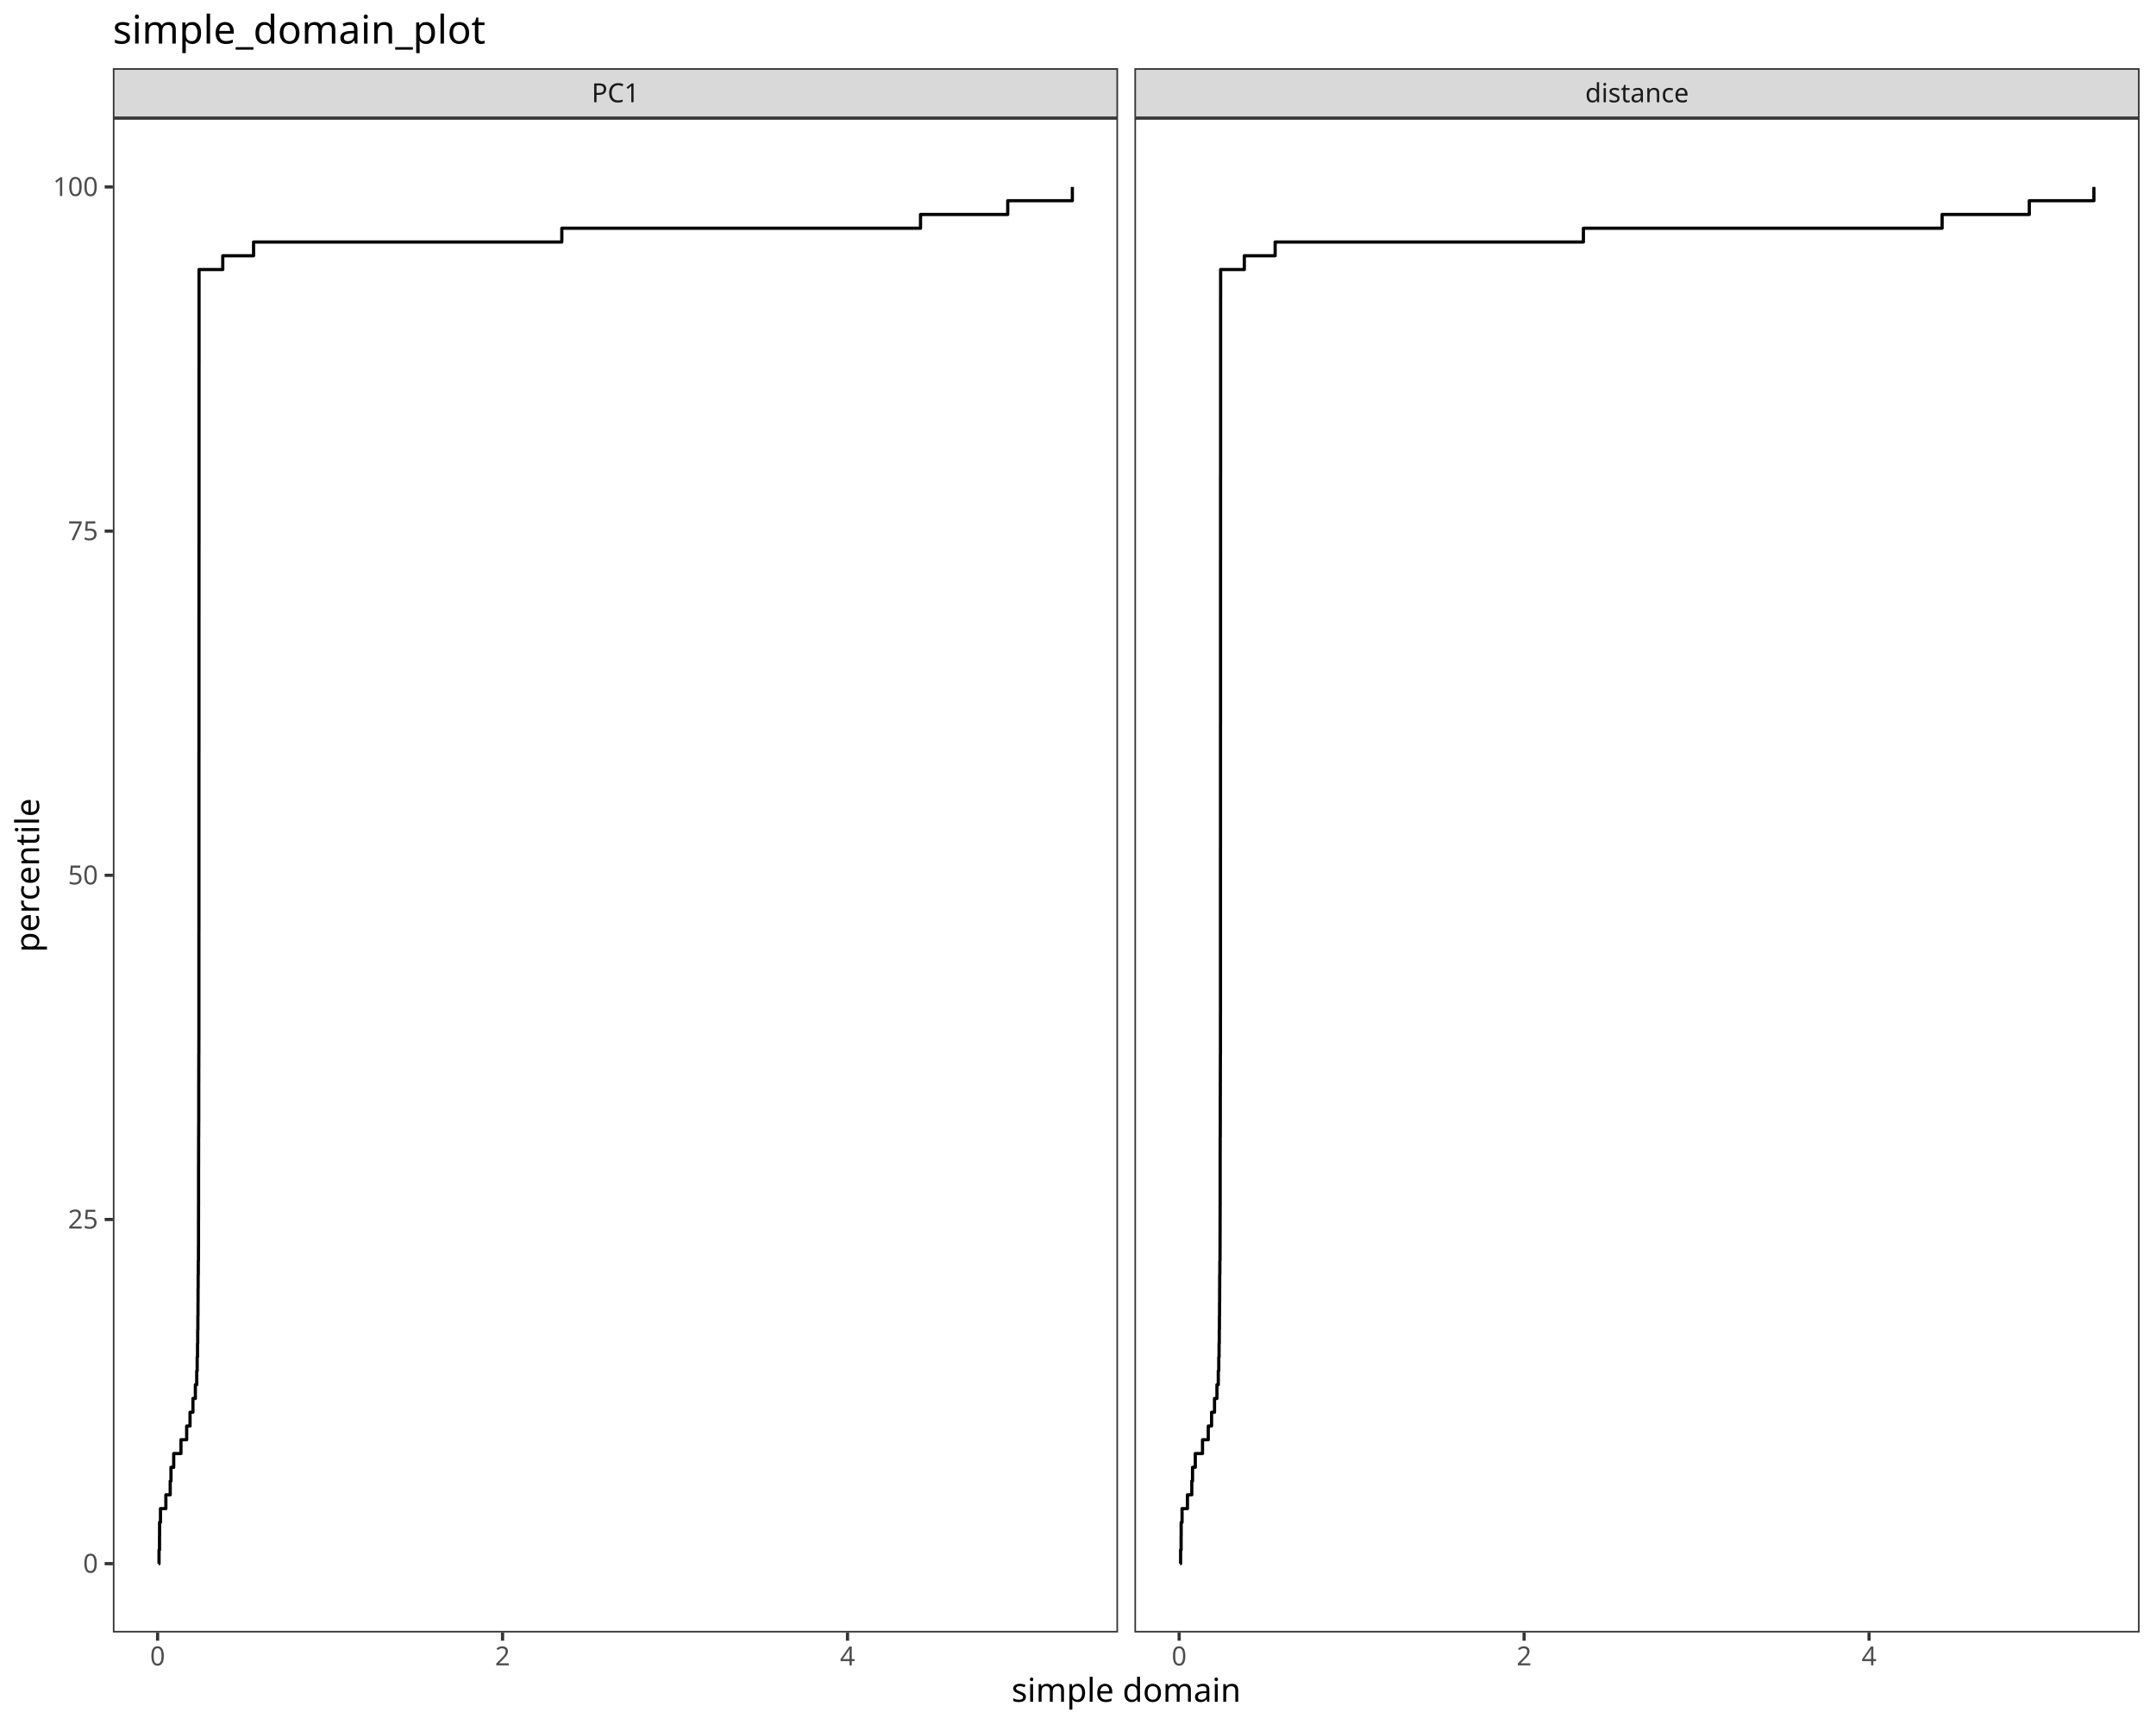
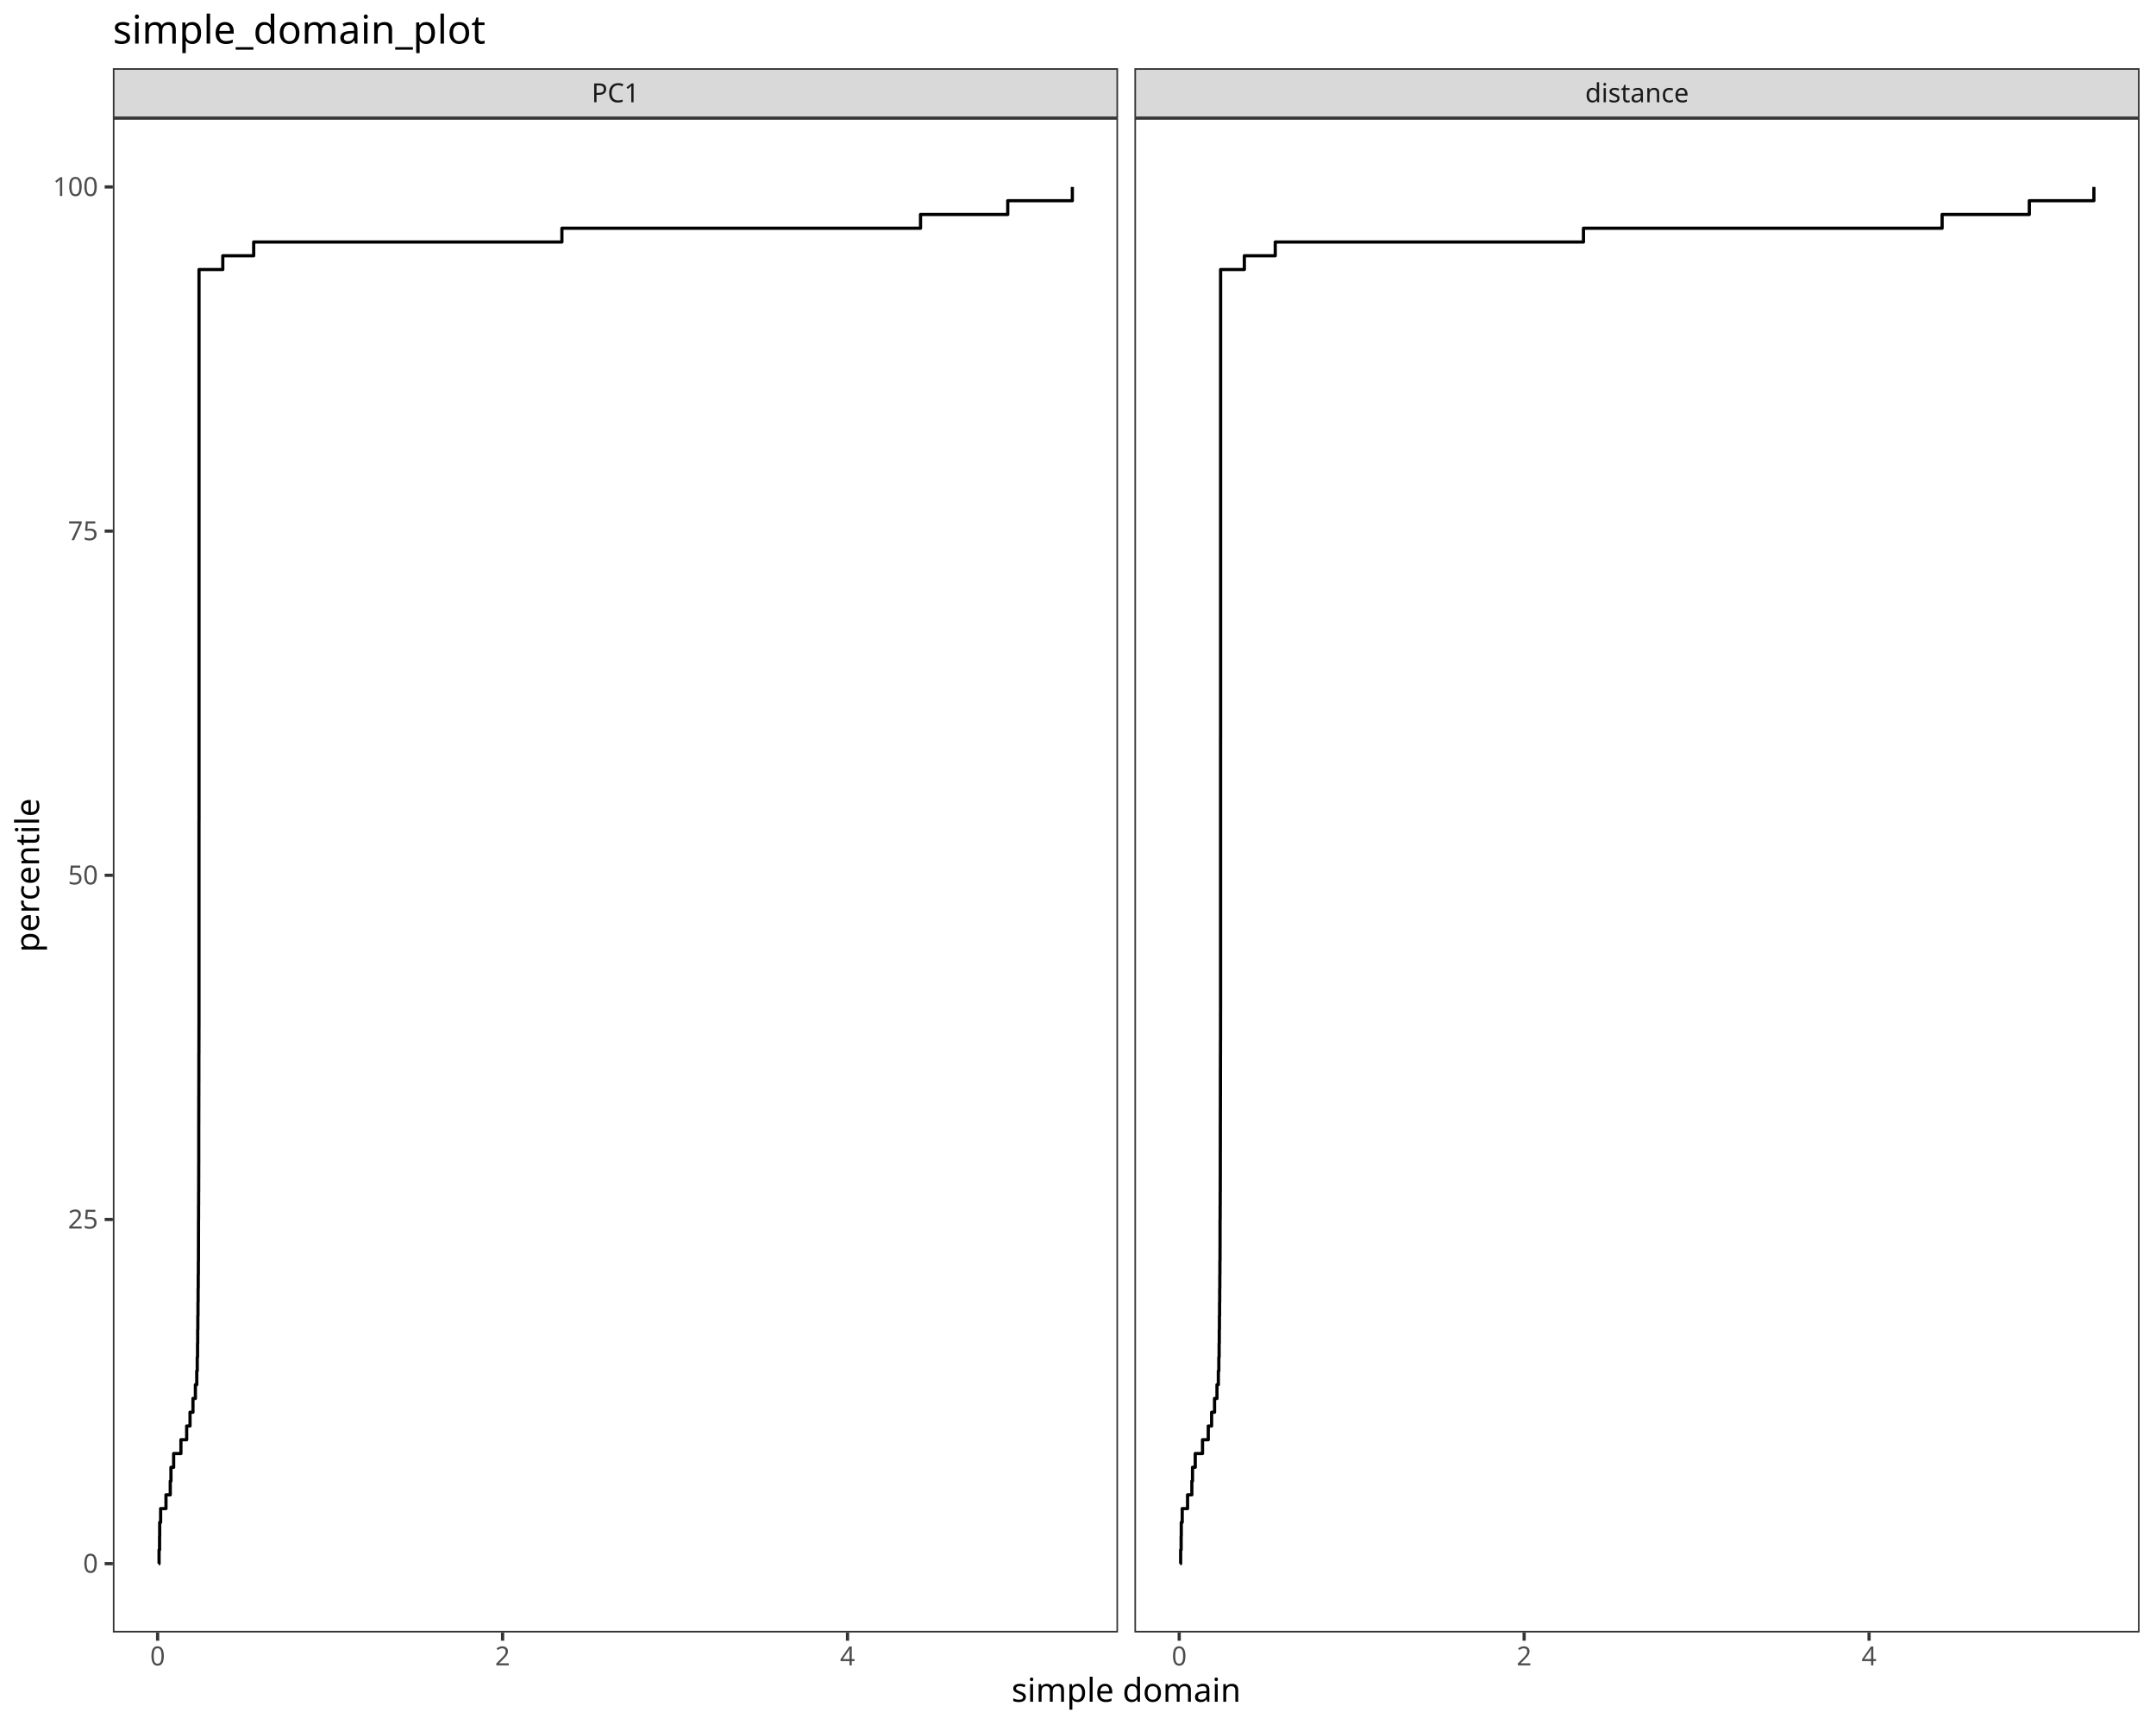
<svg xmlns="http://www.w3.org/2000/svg" class="svglite" data-engine-version="2.0" width="720.00pt" height="576.00pt" viewBox="0 0 720.00 576.00">
  <defs>
    <style type="text/css">
    .svglite line, .svglite polyline, .svglite polygon, .svglite path, .svglite rect, .svglite circle {
      fill: none;
      stroke: #000000;
      stroke-linecap: round;
      stroke-linejoin: round;
      stroke-miterlimit: 10.00;
    }
  </style>
  </defs>
  <rect width="100%" height="100%" style="stroke: none; fill: #FFFFFF;" />
  <defs>
    <clipPath id="cpMC4wMHw3MjAuMDB8MC4wMHw1NzYuMDA=">
      <rect x="0.00" y="0.00" width="720.00" height="576.00" />
    </clipPath>
  </defs>
  <g clip-path="url(#cpMC4wMHw3MjAuMDB8MC4wMHw1NzYuMDA=)">
    <rect x="0.00" y="0.00" width="720.00" height="576.00" style="stroke-width: 1.07; stroke: #FFFFFF; fill: #FFFFFF;" />
  </g>
  <defs>
    <clipPath id="cpMzcuNjl8MzczLjM2fDM5LjQzfDU0NS4xMQ==">
      <rect x="37.69" y="39.43" width="335.68" height="505.68" />
    </clipPath>
  </defs>
  <g clip-path="url(#cpMzcuNjl8MzczLjM2fDM5LjQzfDU0NS4xMQ==)">
    <rect x="37.69" y="39.43" width="335.68" height="505.68" style="stroke-width: 1.07; stroke: none; fill: #FFFFFF;" />
-     <polyline points="52.95,522.13 53.11,522.13 53.11,517.53 53.27,517.53 53.27,512.93 53.29,512.93 53.29,508.34 53.59,508.34 53.59,503.74 55.39,503.74 55.39,499.14 56.84,499.14 56.84,494.54 57.10,494.54 57.10,489.95 58.01,489.95 58.01,485.35 60.43,485.35 60.43,480.75 62.34,480.75 62.34,476.16 63.46,476.16 63.46,471.56 64.43,471.56 64.43,466.96 65.24,466.96 65.24,462.37 65.70,462.37 65.70,457.77 65.85,457.77 65.85,453.17 65.96,453.17 65.96,448.57 66.03,448.57 66.03,443.98 66.08,443.98 66.08,439.38 66.12,439.38 66.12,434.78 66.14,434.78 66.14,430.19 66.17,430.19 66.17,425.59 66.22,425.59 66.22,420.99 66.27,420.99 66.27,416.39 66.29,416.39 66.29,411.80 66.29,411.80 66.29,407.20 66.30,407.20 66.30,402.60 66.31,402.60 66.31,398.01 66.31,398.01 66.31,393.41 66.31,393.41 66.31,388.81 66.32,388.81 66.32,384.21 66.33,384.21 66.33,379.62 66.35,379.62 66.35,375.02 66.37,375.02 66.37,370.42 66.37,370.42 66.37,365.83 66.37,365.83 66.37,361.23 66.38,361.23 66.38,356.63 66.39,356.63 66.39,352.04 66.41,352.04 66.41,347.44 66.42,347.44 66.42,342.84 66.42,342.84 66.42,338.24 66.42,338.24 66.42,333.65 66.42,333.65 66.42,329.05 66.42,329.05 66.42,324.45 66.42,324.45 66.42,319.86 66.42,319.86 66.42,315.26 66.42,315.26 66.42,310.66 66.43,310.66 66.43,306.06 66.43,306.06 66.43,301.47 66.43,301.47 66.43,296.87 66.43,296.87 66.43,292.27 66.43,292.27 66.43,287.68 66.43,287.68 66.43,283.08 66.43,283.08 66.43,278.48 66.43,278.48 66.43,273.88 66.43,273.88 66.43,269.29 66.43,269.29 66.43,264.69 66.43,264.69 66.43,260.09 66.43,260.09 66.43,255.50 66.43,255.50 66.43,250.90 66.44,250.90 66.44,246.30 66.44,246.30 66.44,241.71 66.44,241.71 66.44,237.11 66.44,237.11 66.44,232.51 66.44,232.51 66.44,227.91 66.44,227.91 66.44,223.32 66.44,223.32 66.44,218.72 66.44,218.72 66.44,214.12 66.44,214.12 66.44,209.53 66.44,209.53 66.44,204.93 66.45,204.93 66.45,200.33 66.45,200.33 66.45,195.73 66.45,195.73 66.45,191.14 66.45,191.14 66.45,186.54 66.45,186.54 66.45,181.94 66.46,181.94 66.46,177.35 66.46,177.35 66.46,172.75 66.46,172.75 66.46,168.15 66.46,168.15 66.46,163.55 66.46,163.55 66.46,158.96 66.46,158.96 66.46,154.36 66.46,154.36 66.46,149.76 66.46,149.76 66.46,145.17 66.46,145.17 66.46,140.57 66.46,140.57 66.46,135.97 66.46,135.97 66.46,131.38 66.46,131.38 66.46,126.78 66.46,126.78 66.46,122.18 66.47,122.18 66.47,117.58 66.47,117.58 66.47,112.99 66.47,112.99 66.47,108.39 66.47,108.39 66.47,103.79 66.47,103.79 66.47,99.20 66.47,99.20 66.47,94.60 66.47,94.60 66.47,90.00 74.39,90.00 74.39,85.40 84.68,85.40 84.68,80.81 187.62,80.81 187.62,76.21 307.41,76.21 307.41,71.61 336.54,71.61 336.54,67.02 358.11,67.02 358.11,62.42 " style="stroke-width: 1.07; stroke-linecap: butt;" />
+     <polyline points="52.95,522.13 53.12,522.13 53.12,517.53 53.29,517.53 53.29,512.93 53.33,512.93 53.33,508.34 53.64,508.34 53.64,503.74 55.43,503.74 55.43,499.14 56.86,499.14 56.86,494.54 57.09,494.54 57.09,489.95 57.99,489.95 57.99,485.35 60.42,485.35 60.42,480.75 62.34,480.75 62.34,476.16 63.46,476.16 63.46,471.56 64.44,471.56 64.44,466.96 65.25,466.96 65.25,462.37 65.71,462.37 65.71,457.77 65.87,457.77 65.87,453.17 65.97,453.17 65.97,448.57 66.02,448.57 66.02,443.98 66.07,443.98 66.07,439.38 66.12,439.38 66.12,434.78 66.16,434.78 66.16,430.19 66.20,430.19 66.20,425.59 66.24,425.59 66.24,420.99 66.27,420.99 66.27,416.39 66.28,416.39 66.28,411.80 66.29,411.80 66.29,407.20 66.31,407.20 66.31,402.60 66.33,402.60 66.33,398.01 66.35,398.01 66.35,393.41 66.36,393.41 66.36,388.81 66.37,388.81 66.37,384.21 66.37,384.21 66.37,379.62 66.37,379.62 66.37,375.02 66.38,375.02 66.38,370.42 66.39,370.42 66.39,365.83 66.40,365.83 66.40,361.23 66.41,361.23 66.41,356.63 66.41,356.63 66.41,352.04 66.43,352.04 66.43,347.44 66.44,347.44 66.44,342.84 66.45,342.84 66.45,338.24 66.45,338.24 66.45,333.65 66.45,333.65 66.45,329.05 66.45,329.05 66.45,324.45 66.45,324.45 66.45,319.86 66.45,319.86 66.45,315.26 66.45,315.26 66.45,310.66 66.45,310.66 66.45,306.06 66.45,306.06 66.45,301.47 66.45,301.47 66.45,296.87 66.45,296.87 66.45,292.27 66.45,292.27 66.45,287.68 66.45,287.68 66.45,283.08 66.45,283.08 66.45,278.48 66.45,278.48 66.45,273.88 66.46,273.88 66.46,269.29 66.46,269.29 66.46,264.69 66.46,264.69 66.46,260.09 66.46,260.09 66.46,255.50 66.46,255.50 66.46,250.90 66.46,250.90 66.46,246.30 66.46,246.30 66.46,241.71 66.46,241.71 66.46,237.11 66.46,237.11 66.46,232.51 66.46,232.51 66.46,227.91 66.46,227.91 66.46,223.32 66.46,223.32 66.46,218.72 66.46,218.72 66.46,214.12 66.46,214.12 66.46,209.53 66.46,209.53 66.46,204.93 66.46,204.93 66.46,200.33 66.46,200.33 66.46,195.73 66.46,195.73 66.46,191.14 66.46,191.14 66.46,186.54 66.46,186.54 66.46,181.94 66.46,181.94 66.46,177.35 66.46,177.35 66.46,172.75 66.46,172.75 66.46,168.15 66.46,168.15 66.46,163.55 66.46,163.55 66.46,158.96 66.46,158.96 66.46,154.36 66.46,154.36 66.46,149.76 66.46,149.76 66.46,145.17 66.46,145.17 66.46,140.57 66.46,140.57 66.46,135.97 66.46,135.97 66.46,131.38 66.46,131.38 66.46,126.78 66.46,126.78 66.46,122.18 66.46,122.18 66.46,117.58 66.46,117.58 66.46,112.99 66.46,112.99 66.46,108.39 66.46,108.39 66.46,103.79 66.46,103.79 66.46,99.20 66.46,99.20 66.46,94.60 66.46,94.60 66.46,90.00 74.40,90.00 74.40,85.40 84.72,85.40 84.72,80.81 187.65,80.81 187.65,76.21 307.41,76.21 307.41,71.61 336.54,71.61 336.54,67.02 358.11,67.02 358.11,62.42 " style="stroke-width: 1.07; stroke-linecap: butt;" />
    <rect x="37.69" y="39.43" width="335.68" height="505.68" style="stroke-width: 1.07; stroke: #333333;" />
  </g>
  <g clip-path="url(#cpMC4wMHw3MjAuMDB8MC4wMHw1NzYuMDA=)">
</g>
  <defs>
    <clipPath id="cpMzc4Ljg0fDcxNC41MnwzOS40M3w1NDUuMTE=">
      <rect x="378.84" y="39.43" width="335.68" height="505.68" />
    </clipPath>
  </defs>
  <g clip-path="url(#cpMzc4Ljg0fDcxNC41MnwzOS40M3w1NDUuMTE=)">
    <rect x="378.84" y="39.43" width="335.68" height="505.68" style="stroke-width: 1.07; stroke: none; fill: #FFFFFF;" />
-     <polyline points="394.10,522.13 394.27,522.13 394.27,517.53 394.43,517.53 394.43,512.93 394.45,512.93 394.45,508.34 394.75,508.34 394.75,503.74 396.55,503.74 396.55,499.14 398.00,499.14 398.00,494.54 398.25,494.54 398.25,489.95 399.17,489.95 399.17,485.35 401.58,485.35 401.58,480.75 403.50,480.75 403.50,476.16 404.61,476.16 404.61,471.56 405.59,471.56 405.59,466.96 406.40,466.96 406.40,462.37 406.85,462.37 406.85,457.77 407.01,457.77 407.01,453.17 407.11,453.17 407.11,448.57 407.18,448.57 407.18,443.98 407.23,443.98 407.23,439.38 407.27,439.38 407.27,434.78 407.30,434.78 407.30,430.19 407.32,430.19 407.32,425.59 407.37,425.59 407.37,420.99 407.43,420.99 407.43,416.39 407.44,416.39 407.44,411.80 407.45,411.80 407.45,407.20 407.46,407.20 407.46,402.60 407.47,402.60 407.47,398.01 407.47,398.01 407.47,393.41 407.47,393.41 407.47,388.81 407.47,388.81 407.47,384.21 407.48,384.21 407.48,379.62 407.51,379.62 407.51,375.02 407.52,375.02 407.52,370.42 407.52,370.42 407.52,365.83 407.53,365.83 407.53,361.23 407.54,361.23 407.54,356.63 407.55,356.63 407.55,352.04 407.57,352.04 407.57,347.44 407.57,347.44 407.57,342.84 407.57,342.84 407.57,338.24 407.58,338.24 407.58,333.65 407.58,333.65 407.58,329.05 407.58,329.05 407.58,324.45 407.58,324.45 407.58,319.86 407.58,319.86 407.58,315.26 407.58,315.26 407.58,310.66 407.58,310.66 407.58,306.06 407.58,306.06 407.58,301.47 407.58,301.47 407.58,296.87 407.58,296.87 407.58,292.27 407.58,292.27 407.58,287.68 407.58,287.68 407.58,283.08 407.59,283.08 407.59,278.48 407.59,278.48 407.59,273.88 407.59,273.88 407.59,269.29 407.59,269.29 407.59,264.69 407.59,264.69 407.59,260.09 407.59,260.09 407.59,255.50 407.59,255.50 407.59,250.90 407.59,250.90 407.59,246.30 407.59,246.30 407.59,241.71 407.60,241.71 407.60,237.11 407.60,237.11 407.60,232.51 407.60,232.51 407.60,227.91 407.60,227.91 407.60,223.32 407.60,223.32 407.60,218.72 407.60,218.72 407.60,214.12 407.60,214.12 407.60,209.53 407.60,209.53 407.60,204.93 407.60,204.93 407.60,200.33 407.60,200.33 407.60,195.73 407.60,195.73 407.60,191.14 407.60,191.14 407.60,186.54 407.61,186.54 407.61,181.94 407.61,181.94 407.61,177.35 407.61,177.35 407.61,172.75 407.61,172.75 407.61,168.15 407.61,168.15 407.61,163.55 407.61,163.55 407.61,158.96 407.62,158.96 407.62,154.36 407.62,154.36 407.62,149.76 407.62,149.76 407.62,145.17 407.62,145.17 407.62,140.57 407.62,140.57 407.62,135.97 407.62,135.97 407.62,131.38 407.62,131.38 407.62,126.78 407.62,126.78 407.62,122.18 407.62,122.18 407.62,117.58 407.62,117.58 407.62,112.99 407.62,112.99 407.62,108.39 407.62,108.39 407.62,103.79 407.62,103.79 407.62,99.20 407.63,99.20 407.63,94.60 407.63,94.60 407.63,90.00 415.54,90.00 415.54,85.40 425.84,85.40 425.84,80.81 528.78,80.81 528.78,76.21 648.57,76.21 648.57,71.61 677.69,71.61 677.69,67.02 699.26,67.02 699.26,62.42 " style="stroke-width: 1.07; stroke-linecap: butt;" />
+     <polyline points="394.10,522.13 394.28,522.13 394.28,517.53 394.44,517.53 394.44,512.93 394.49,512.93 394.49,508.34 394.80,508.34 394.80,503.74 396.59,503.74 396.59,499.14 398.02,499.14 398.02,494.54 398.24,494.54 398.24,489.95 399.15,489.95 399.15,485.35 401.58,485.35 401.58,480.75 403.50,480.75 403.50,476.16 404.62,476.16 404.62,471.56 405.60,471.56 405.60,466.96 406.41,466.96 406.41,462.37 406.87,462.37 406.87,457.77 407.03,457.77 407.03,453.17 407.13,453.17 407.13,448.57 407.18,448.57 407.18,443.98 407.23,443.98 407.23,439.38 407.28,439.38 407.28,434.78 407.32,434.78 407.32,430.19 407.36,430.19 407.36,425.59 407.39,425.59 407.39,420.99 407.43,420.99 407.43,416.39 407.44,416.39 407.44,411.80 407.44,411.80 407.44,407.20 407.47,407.20 407.47,402.60 407.49,402.60 407.49,398.01 407.51,398.01 407.51,393.41 407.52,393.41 407.52,388.81 407.52,388.81 407.52,384.21 407.53,384.21 407.53,379.62 407.53,379.62 407.53,375.02 407.54,375.02 407.54,370.42 407.55,370.42 407.55,365.83 407.56,365.83 407.56,361.23 407.56,361.23 407.56,356.63 407.57,356.63 407.57,352.04 407.58,352.04 407.58,347.44 407.60,347.44 407.60,342.84 407.60,342.84 407.60,338.24 407.61,338.24 407.61,333.65 407.61,333.65 407.61,329.05 407.61,329.05 407.61,324.45 407.61,324.45 407.61,319.86 407.61,319.86 407.61,315.26 407.61,315.26 407.61,310.66 407.61,310.66 407.61,306.06 407.61,306.06 407.61,301.47 407.61,301.47 407.61,296.87 407.61,296.87 407.61,292.27 407.61,292.27 407.61,287.68 407.61,287.68 407.61,283.08 407.61,283.08 407.61,278.48 407.61,278.48 407.61,273.88 407.61,273.88 407.61,269.29 407.61,269.29 407.61,264.69 407.61,264.69 407.61,260.09 407.61,260.09 407.61,255.50 407.61,255.50 407.61,250.90 407.61,250.90 407.61,246.30 407.62,246.30 407.62,241.71 407.62,241.71 407.62,237.11 407.62,237.11 407.62,232.51 407.62,232.51 407.62,227.91 407.62,227.91 407.62,223.32 407.62,223.32 407.62,218.72 407.62,218.72 407.62,214.12 407.62,214.12 407.62,209.53 407.62,209.53 407.62,204.93 407.62,204.93 407.62,200.33 407.62,200.33 407.62,195.73 407.62,195.73 407.62,191.14 407.62,191.14 407.62,186.54 407.62,186.54 407.62,181.94 407.62,181.94 407.62,177.35 407.62,177.35 407.62,172.75 407.62,172.75 407.62,168.15 407.62,168.15 407.62,163.55 407.62,163.55 407.62,158.96 407.62,158.96 407.62,154.36 407.62,154.36 407.62,149.76 407.62,149.76 407.62,145.17 407.62,145.17 407.62,140.57 407.62,140.57 407.62,135.97 407.62,135.97 407.62,131.38 407.62,131.38 407.62,126.78 407.62,126.78 407.62,122.18 407.62,122.18 407.62,117.58 407.62,117.58 407.62,112.99 407.62,112.99 407.62,108.39 407.62,108.39 407.62,103.79 407.62,103.79 407.62,99.20 407.62,99.20 407.62,94.60 407.62,94.60 407.62,90.00 415.55,90.00 415.55,85.40 425.87,85.40 425.87,80.81 528.80,80.81 528.80,76.21 648.57,76.21 648.57,71.61 677.69,71.61 677.69,67.02 699.26,67.02 699.26,62.42 " style="stroke-width: 1.07; stroke-linecap: butt;" />
    <rect x="378.84" y="39.43" width="335.68" height="505.68" style="stroke-width: 1.07; stroke: #333333;" />
  </g>
  <g clip-path="url(#cpMC4wMHw3MjAuMDB8MC4wMHw1NzYuMDA=)">
</g>
  <defs>
    <clipPath id="cpMzcuNjl8MzczLjM2fDIyLjc4fDM5LjQz">
      <rect x="37.69" y="22.78" width="335.68" height="16.65" />
    </clipPath>
  </defs>
  <g clip-path="url(#cpMzcuNjl8MzczLjM2fDIyLjc4fDM5LjQz)">
    <rect x="37.69" y="22.78" width="335.68" height="16.65" style="stroke-width: 1.07; stroke: #333333; fill: #D9D9D9;" />
    <text x="205.53" y="34.14" text-anchor="middle" style="font-size: 8.80px; fill: #1A1A1A; font-family: sans;" textLength="17.12px" lengthAdjust="spacingAndGlyphs">PC1</text>
  </g>
  <g clip-path="url(#cpMC4wMHw3MjAuMDB8MC4wMHw1NzYuMDA=)">
</g>
  <defs>
    <clipPath id="cpMzc4Ljg0fDcxNC41MnwyMi43OHwzOS40Mw==">
      <rect x="378.84" y="22.78" width="335.68" height="16.65" />
    </clipPath>
  </defs>
  <g clip-path="url(#cpMzc4Ljg0fDcxNC41MnwyMi43OHwzOS40Mw==)">
    <rect x="378.84" y="22.78" width="335.68" height="16.65" style="stroke-width: 1.07; stroke: #333333; fill: #D9D9D9;" />
    <text x="546.68" y="34.14" text-anchor="middle" style="font-size: 8.80px; fill: #1A1A1A; font-family: sans;" textLength="32.78px" lengthAdjust="spacingAndGlyphs">distance</text>
  </g>
  <g clip-path="url(#cpMC4wMHw3MjAuMDB8MC4wMHw1NzYuMDA=)">
-     <polyline points="52.63,547.85 52.63,545.11 " style="stroke-width: 1.07; stroke: #333333; stroke-linecap: butt;" />
-     <polyline points="167.83,547.85 167.83,545.11 " style="stroke-width: 1.07; stroke: #333333; stroke-linecap: butt;" />
+     <polyline points="52.64,547.85 52.64,545.11 " style="stroke-width: 1.07; stroke: #333333; stroke-linecap: butt;" />
+     <polyline points="167.84,547.85 167.84,545.11 " style="stroke-width: 1.07; stroke: #333333; stroke-linecap: butt;" />
    <polyline points="283.03,547.85 283.03,545.11 " style="stroke-width: 1.07; stroke: #333333; stroke-linecap: butt;" />
-     <text x="52.63" y="556.10" text-anchor="middle" style="font-size: 8.80px; fill: #4D4D4D; font-family: sans;" textLength="4.89px" lengthAdjust="spacingAndGlyphs">0</text>
-     <text x="167.83" y="556.10" text-anchor="middle" style="font-size: 8.80px; fill: #4D4D4D; font-family: sans;" textLength="4.89px" lengthAdjust="spacingAndGlyphs">2</text>
+     <text x="52.64" y="556.10" text-anchor="middle" style="font-size: 8.80px; fill: #4D4D4D; font-family: sans;" textLength="4.89px" lengthAdjust="spacingAndGlyphs">0</text>
+     <text x="167.84" y="556.10" text-anchor="middle" style="font-size: 8.80px; fill: #4D4D4D; font-family: sans;" textLength="4.89px" lengthAdjust="spacingAndGlyphs">2</text>
    <text x="283.03" y="556.10" text-anchor="middle" style="font-size: 8.80px; fill: #4D4D4D; font-family: sans;" textLength="4.89px" lengthAdjust="spacingAndGlyphs">4</text>
-     <polyline points="393.78,547.85 393.78,545.11 " style="stroke-width: 1.07; stroke: #333333; stroke-linecap: butt;" />
-     <polyline points="508.98,547.85 508.98,545.11 " style="stroke-width: 1.07; stroke: #333333; stroke-linecap: butt;" />
+     <polyline points="393.80,547.85 393.80,545.11 " style="stroke-width: 1.07; stroke: #333333; stroke-linecap: butt;" />
+     <polyline points="508.99,547.85 508.99,545.11 " style="stroke-width: 1.07; stroke: #333333; stroke-linecap: butt;" />
    <polyline points="624.18,547.85 624.18,545.11 " style="stroke-width: 1.07; stroke: #333333; stroke-linecap: butt;" />
-     <text x="393.78" y="556.10" text-anchor="middle" style="font-size: 8.80px; fill: #4D4D4D; font-family: sans;" textLength="4.89px" lengthAdjust="spacingAndGlyphs">0</text>
-     <text x="508.98" y="556.10" text-anchor="middle" style="font-size: 8.80px; fill: #4D4D4D; font-family: sans;" textLength="4.89px" lengthAdjust="spacingAndGlyphs">2</text>
+     <text x="393.80" y="556.10" text-anchor="middle" style="font-size: 8.80px; fill: #4D4D4D; font-family: sans;" textLength="4.89px" lengthAdjust="spacingAndGlyphs">0</text>
+     <text x="508.99" y="556.10" text-anchor="middle" style="font-size: 8.80px; fill: #4D4D4D; font-family: sans;" textLength="4.89px" lengthAdjust="spacingAndGlyphs">2</text>
    <text x="624.18" y="556.10" text-anchor="middle" style="font-size: 8.80px; fill: #4D4D4D; font-family: sans;" textLength="4.89px" lengthAdjust="spacingAndGlyphs">4</text>
    <text x="32.76" y="525.16" text-anchor="end" style="font-size: 8.80px; fill: #4D4D4D; font-family: sans;" textLength="4.89px" lengthAdjust="spacingAndGlyphs">0</text>
    <text x="32.76" y="410.23" text-anchor="end" style="font-size: 8.80px; fill: #4D4D4D; font-family: sans;" textLength="9.79px" lengthAdjust="spacingAndGlyphs">25</text>
    <text x="32.76" y="295.30" text-anchor="end" style="font-size: 8.80px; fill: #4D4D4D; font-family: sans;" textLength="9.79px" lengthAdjust="spacingAndGlyphs">50</text>
    <text x="32.76" y="180.37" text-anchor="end" style="font-size: 8.80px; fill: #4D4D4D; font-family: sans;" textLength="9.79px" lengthAdjust="spacingAndGlyphs">75</text>
    <text x="32.76" y="65.45" text-anchor="end" style="font-size: 8.80px; fill: #4D4D4D; font-family: sans;" textLength="14.68px" lengthAdjust="spacingAndGlyphs">100</text>
    <polyline points="34.95,522.13 37.69,522.13 " style="stroke-width: 1.07; stroke: #333333; stroke-linecap: butt;" />
    <polyline points="34.95,407.20 37.69,407.20 " style="stroke-width: 1.07; stroke: #333333; stroke-linecap: butt;" />
    <polyline points="34.95,292.27 37.69,292.27 " style="stroke-width: 1.07; stroke: #333333; stroke-linecap: butt;" />
    <polyline points="34.95,177.35 37.69,177.35 " style="stroke-width: 1.07; stroke: #333333; stroke-linecap: butt;" />
    <polyline points="34.95,62.42 37.69,62.42 " style="stroke-width: 1.07; stroke: #333333; stroke-linecap: butt;" />
    <text x="376.10" y="568.24" text-anchor="middle" style="font-size: 11.00px; font-family: sans;" textLength="70.93px" lengthAdjust="spacingAndGlyphs">simple domain</text>
    <text transform="translate(13.05,292.27) rotate(-90)" text-anchor="middle" style="font-size: 11.00px; font-family: sans;" textLength="47.70px" lengthAdjust="spacingAndGlyphs">percentile</text>
    <text x="37.69" y="14.56" style="font-size: 13.20px; font-family: sans;" textLength="117.41px" lengthAdjust="spacingAndGlyphs">simple_domain_plot</text>
  </g>
</svg>
